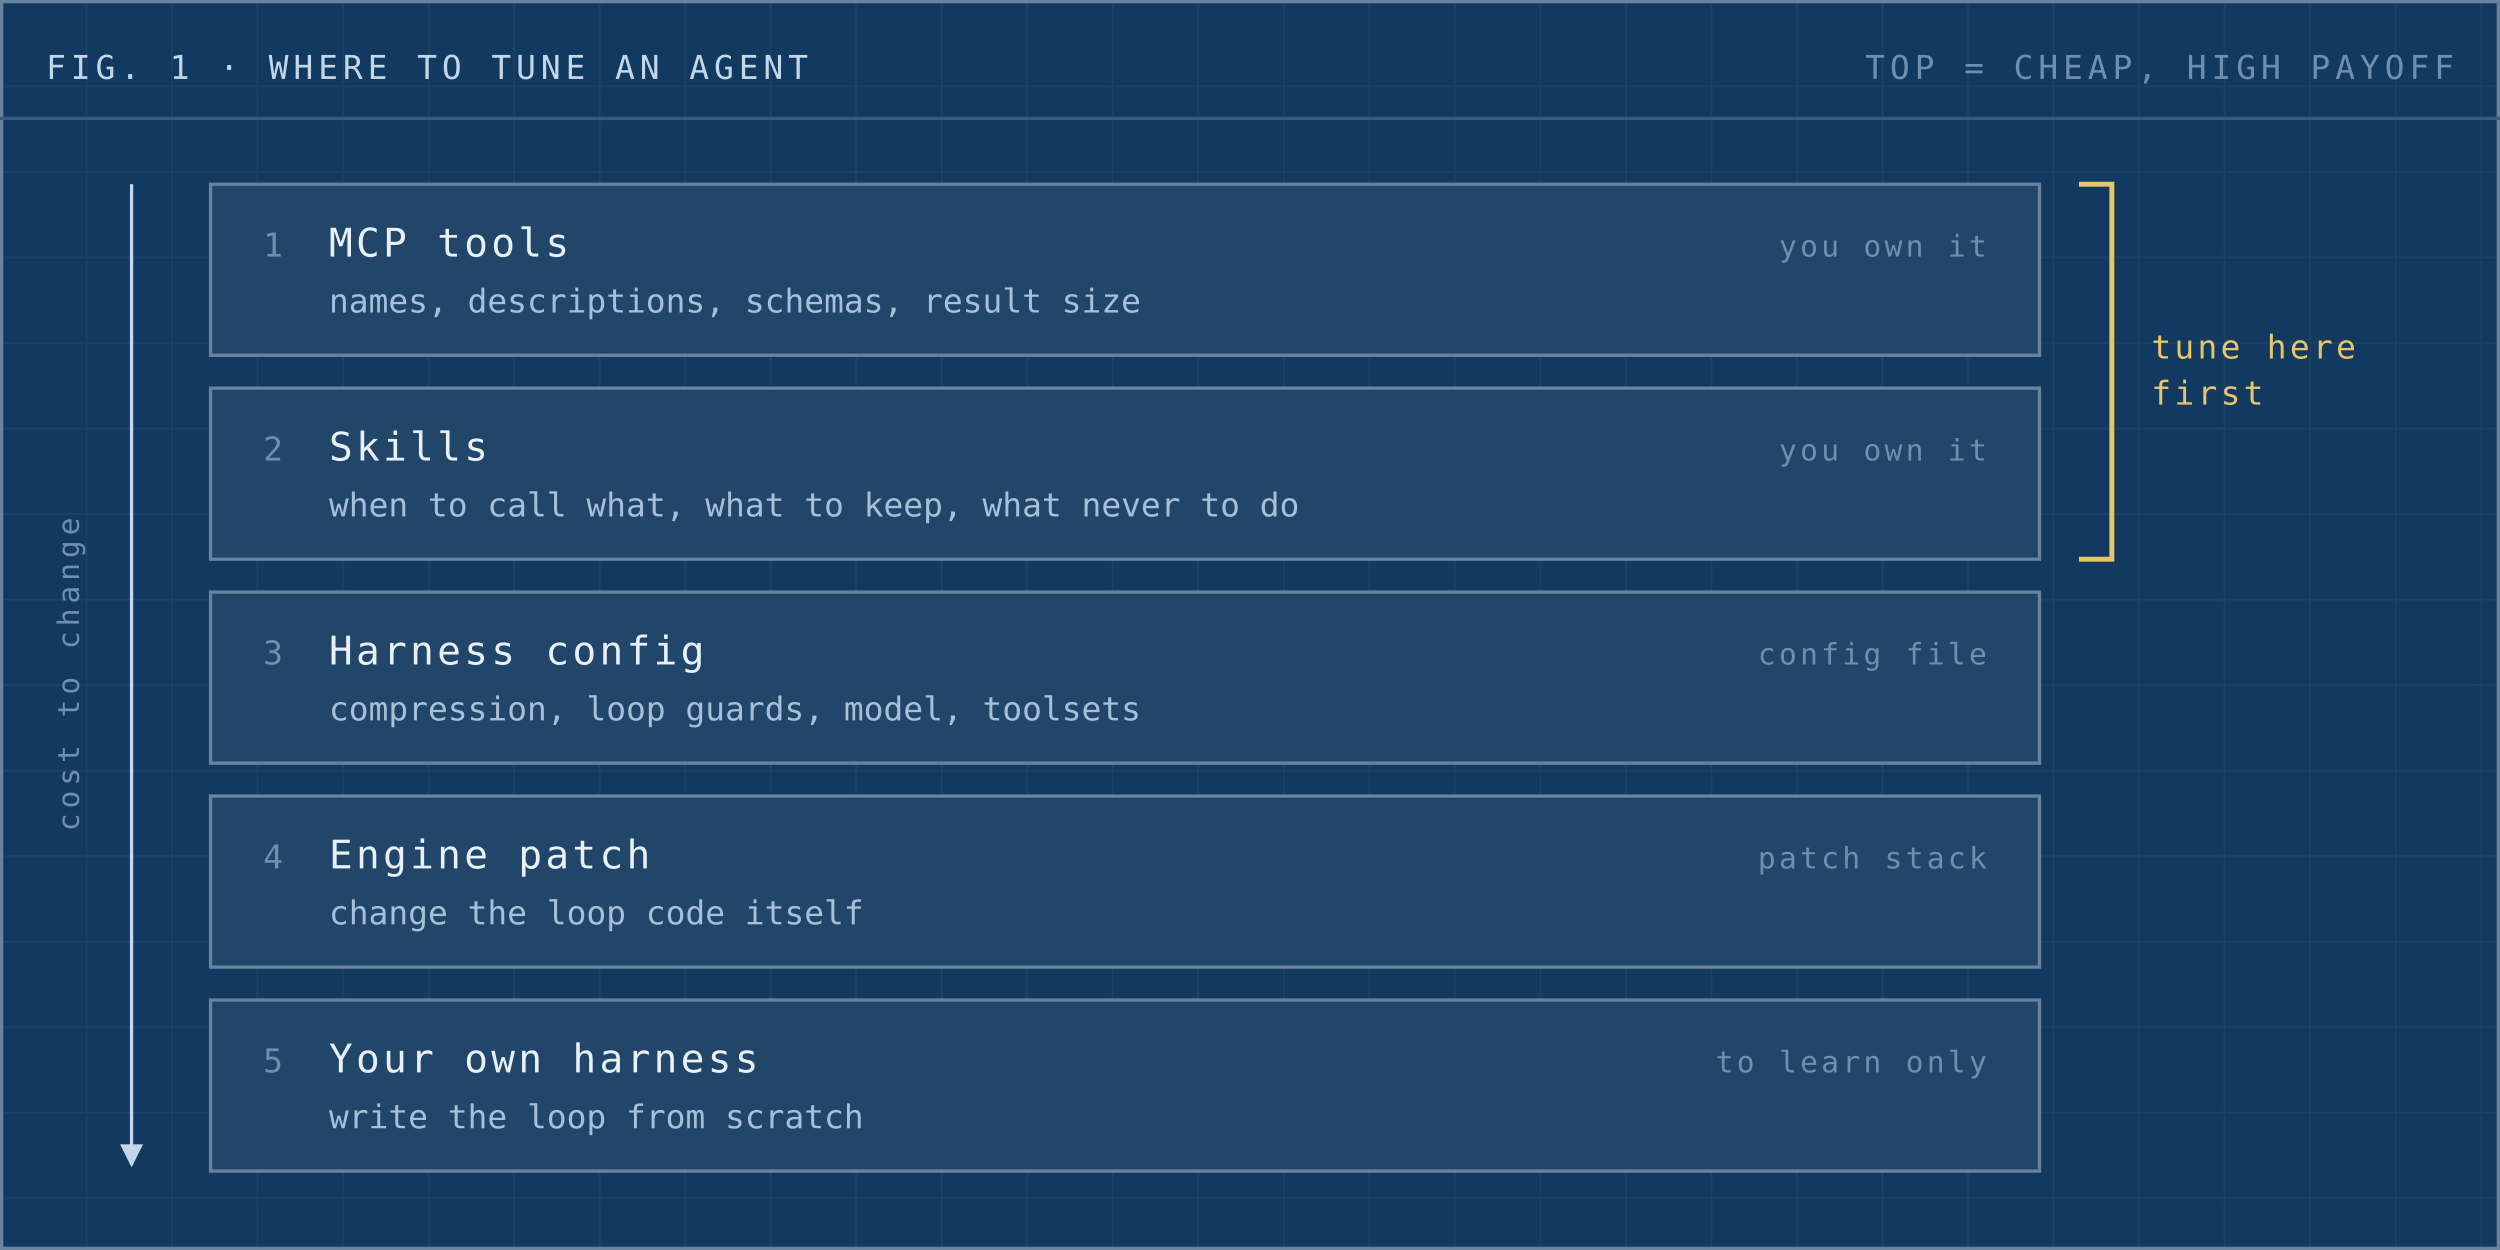
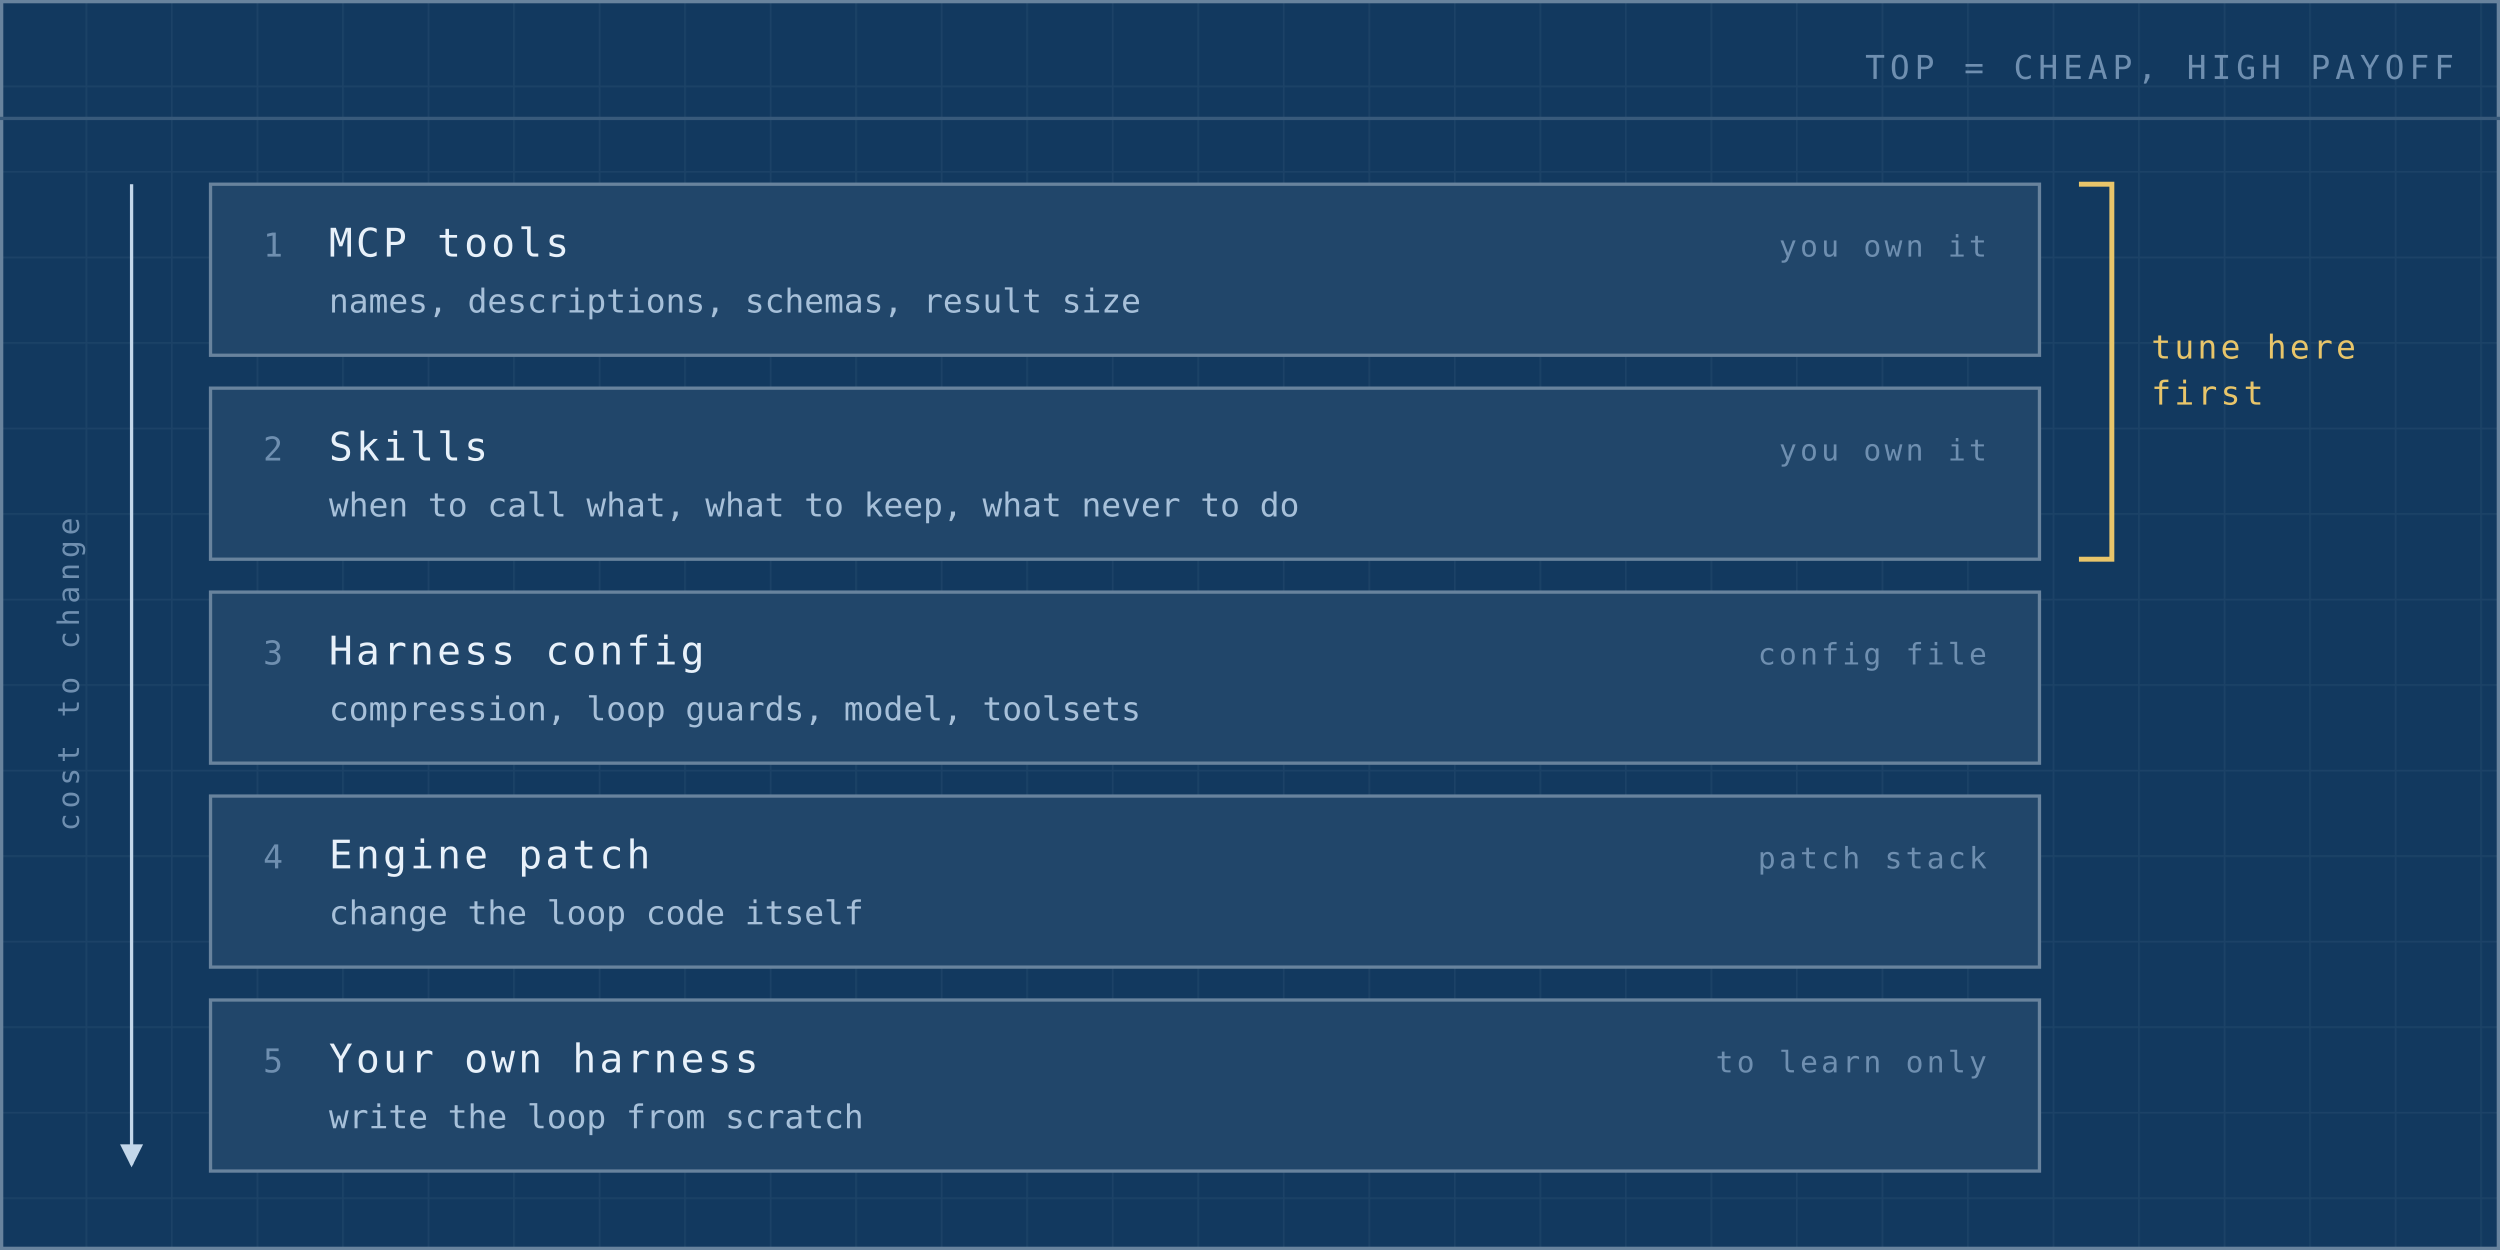
<svg xmlns="http://www.w3.org/2000/svg" viewBox="0 0 760 380" style="width:100%;height:auto;max-width:760px;display:block" font-family="ui-monospace, SFMono-Regular, Menlo, Consolas, monospace">
  <defs>
    <pattern id="grid1" width="26" height="26" patternUnits="userSpaceOnUse">
      <path d="M 26 0 L 0 0 0 26" fill="none" stroke="#e8f1fa" stroke-opacity="0.05" stroke-width="1" />
    </pattern>
    <marker id="arr1" viewBox="0 0 8 8" refX="7" refY="4" markerWidth="7" markerHeight="7" orient="auto">
      <path d="M0,0 L8,4 L0,8 z" fill="#c3d7ea" />
    </marker>
  </defs>
  <rect width="760" height="380" fill="#12395f" />
  <rect width="760" height="380" fill="url(#grid1)" />
  <rect x="0.5" y="0.5" width="759" height="379" fill="none" stroke="#68839d" />
-   <text x="14" y="24" font-size="10" letter-spacing="1.5" fill="#c3d7ea">FIG. 1 · WHERE TO TUNE AN AGENT</text>
  <text x="746" y="24" font-size="10" letter-spacing="1.5" fill="#6f8fb0" text-anchor="end">TOP = CHEAP, HIGH PAYOFF</text>
  <line x1="0" y1="36" x2="760" y2="36" stroke="#385a7b" />
  <line x1="40" y1="56" x2="40" y2="354" stroke="#c3d7ea" marker-end="url(#arr1)" />
  <text transform="translate(24 205) rotate(-90)" font-size="9" letter-spacing="1.5" fill="#6f8fb0" text-anchor="middle">cost to change</text>
  <rect x="64" y="56" width="556" height="52" fill="#21466a" stroke="#68839d" />
  <text x="80" y="78" font-size="10" fill="#6f8fb0">1</text>
  <text x="100" y="78" font-size="12" letter-spacing="1" fill="#e8f1fa">MCP tools</text>
  <text x="100" y="95" font-size="10" fill="#a7c0d9">names, descriptions, schemas, result size</text>
  <text x="604" y="78" font-size="9" letter-spacing="1" fill="#6f8fb0" text-anchor="end">you own it</text>
  <rect x="64" y="118" width="556" height="52" fill="#21466a" stroke="#68839d" />
  <text x="80" y="140" font-size="10" fill="#6f8fb0">2</text>
  <text x="100" y="140" font-size="12" letter-spacing="1" fill="#e8f1fa">Skills</text>
  <text x="100" y="157" font-size="10" fill="#a7c0d9">when to call what, what to keep, what never to do</text>
  <text x="604" y="140" font-size="9" letter-spacing="1" fill="#6f8fb0" text-anchor="end">you own it</text>
  <rect x="64" y="180" width="556" height="52" fill="#21466a" stroke="#68839d" />
  <text x="80" y="202" font-size="10" fill="#6f8fb0">3</text>
  <text x="100" y="202" font-size="12" letter-spacing="1" fill="#e8f1fa">Harness config</text>
  <text x="100" y="219" font-size="10" fill="#a7c0d9">compression, loop guards, model, toolsets</text>
  <text x="604" y="202" font-size="9" letter-spacing="1" fill="#6f8fb0" text-anchor="end">config file</text>
  <rect x="64" y="242" width="556" height="52" fill="#21466a" stroke="#68839d" />
  <text x="80" y="264" font-size="10" fill="#6f8fb0">4</text>
  <text x="100" y="264" font-size="12" letter-spacing="1" fill="#e8f1fa">Engine patch</text>
  <text x="100" y="281" font-size="10" fill="#a7c0d9">change the loop code itself</text>
  <text x="604" y="264" font-size="9" letter-spacing="1" fill="#6f8fb0" text-anchor="end">patch stack</text>
  <rect x="64" y="304" width="556" height="52" fill="#21466a" stroke="#68839d" />
  <text x="80" y="326" font-size="10" fill="#6f8fb0">5</text>
  <text x="100" y="326" font-size="12" letter-spacing="1" fill="#e8f1fa">Your own harness</text>
  <text x="100" y="343" font-size="10" fill="#a7c0d9">write the loop from scratch</text>
  <text x="604" y="326" font-size="9" letter-spacing="1" fill="#6f8fb0" text-anchor="end">to learn only</text>
  <path d="M 632 56 L 642 56 L 642 170 L 632 170" fill="none" stroke="#e8c56a" stroke-width="1.5" />
  <text x="654" y="109" font-size="10" letter-spacing="1" fill="#e8c56a">tune here</text>
  <text x="654" y="123" font-size="10" letter-spacing="1" fill="#e8c56a">first</text>
</svg>
